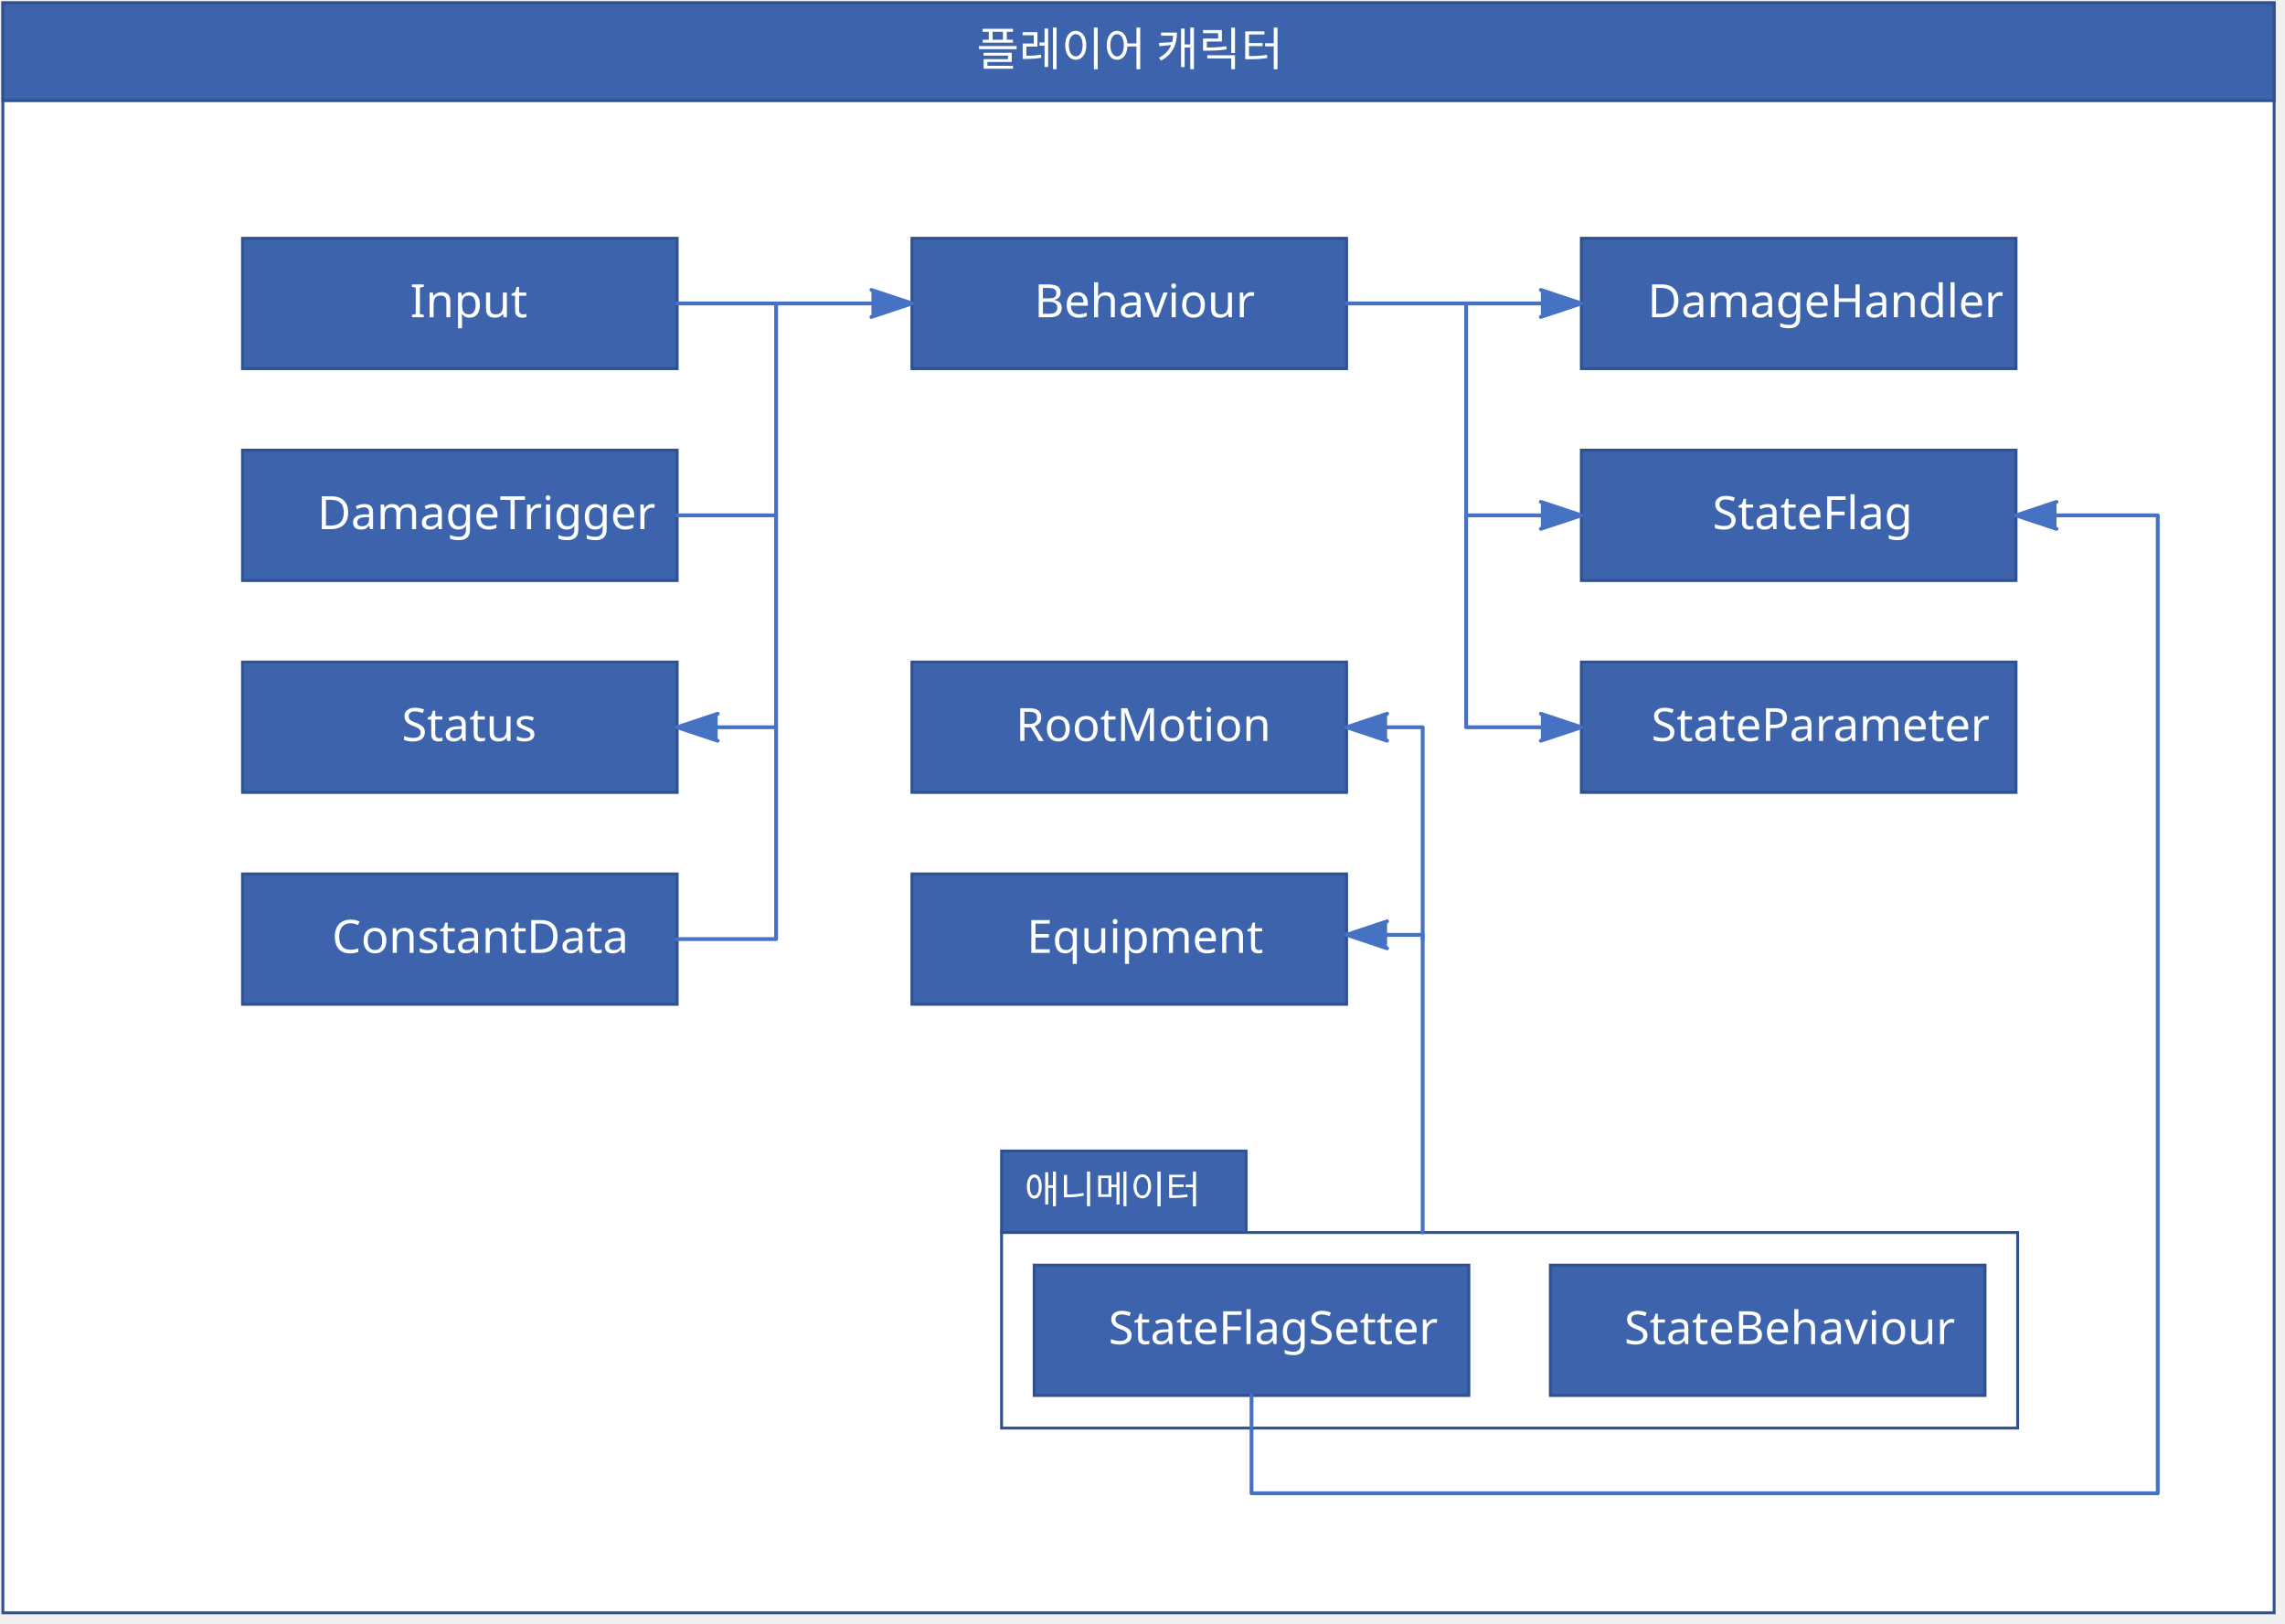
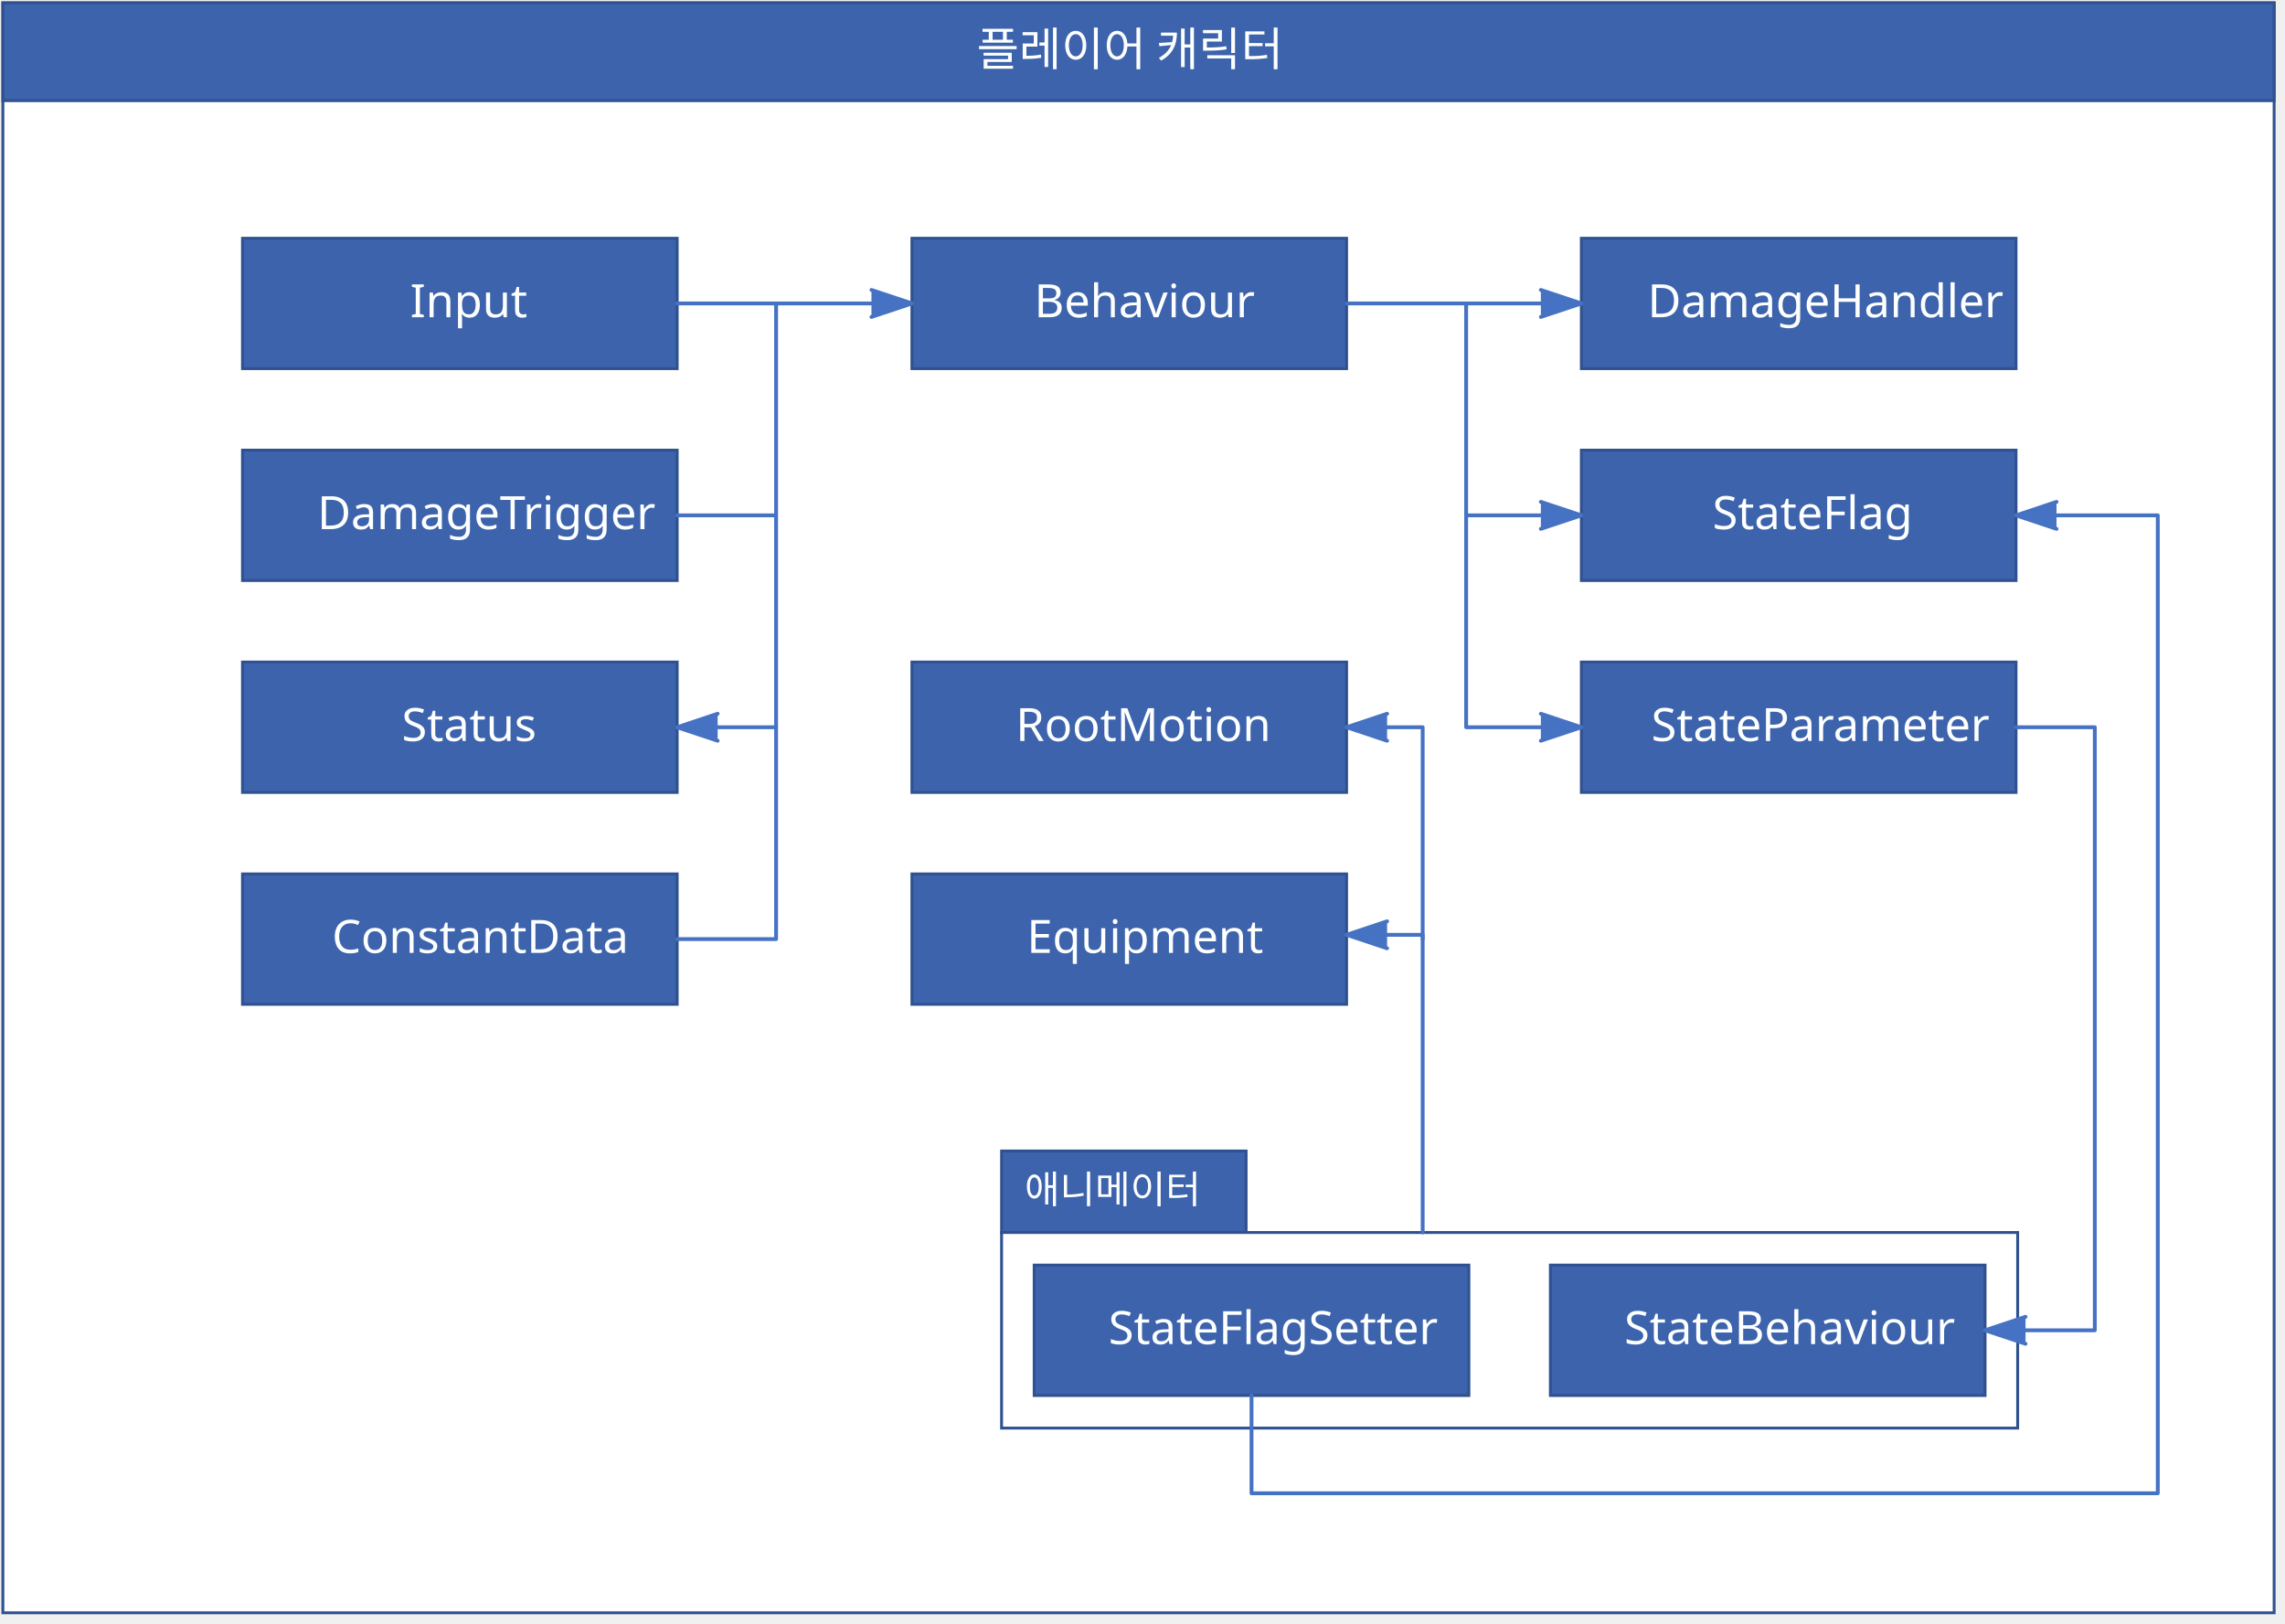
<svg xmlns="http://www.w3.org/2000/svg" xmlns:xlink="http://www.w3.org/1999/xlink" width="794.7" height="564.762" viewBox="0 0 596.026 423.572" color-interpolation-filters="sRGB" fill="none" fill-rule="evenodd" font-size="12" overflow="visible" stroke-linecap="square" stroke-miterlimit="3">
  <style>.prefix__st1,.prefix__st2{fill:#fff;stroke:#30518f;stroke-width:.75}.prefix__st2{fill:#3c63ac}.prefix__st5{fill:#feffff;font-family:Calibri;font-size:1em}.prefix__st6,.prefix__st7{stroke:#4672c4;stroke-linecap:round;stroke-linejoin:round;stroke-width:1}.prefix__st7{marker-end:url(#prefix__mrkr12-78)}</style>
  <defs id="prefix__Patterns_And_Gradients">
    <linearGradient id="prefix__grad0-11" x1="0" y1="0" x2="1" y2="0" gradientTransform="rotate(90 .5 .5)">
      <stop offset=".01" stop-color="#f2f2f2" />
      <stop offset=".5" stop-color="#e2e2e2" />
      <stop offset="1" stop-color="#f2f2f2" />
    </linearGradient>
  </defs>
  <defs id="prefix__Markers">
    <marker id="prefix__mrkr12-78" orient="auto" markerUnits="strokeWidth" overflow="visible" fill="#4672c4" fill-opacity="1" stroke="#4672c4" stroke-opacity="1" stroke-width=".284">
      <use xlink:href="#prefix__lend12" transform="scale(-3.52)" />
    </marker>
    <path d="M3 1L0 0l3-1" stroke-linecap="round" stroke-linejoin="round" id="prefix__lend12" />
  </defs>
  <g id="prefix__group41-1" transform="translate(.75 -2.835)">
    <g id="prefix__group42-2">
      <path d="M0 423.57h592.44V3.58H0v419.99z" class="prefix__st1" id="prefix__shape42-5" />
    </g>
    <g id="prefix__group44-7" transform="translate(0 -394.475)">
      <g id="prefix__shape44-12">
        <path d="M0 423.57h592.44v-25.51H0v25.51z" class="prefix__st2" />
        <text x="254.02" y="414.42" fill="#feffff" font-family="KoPubWorld돋움체 Medium" font-size="1em" font-stretch="semi-expanded">플레이어 캐릭터</text>
      </g>
    </g>
  </g>
  <g id="prefix__group1065-15" transform="translate(261.254 -51.024)">
    <g id="prefix__group1066-16" transform="translate(0 -51.024)">
      <g id="prefix__shape1066-20">
        <path d="M0 423.57h63.78v-21.26H0v21.26z" class="prefix__st2" />
        <text x="6" y="415.94" fill="#feffff" font-family="KoPubWorld돋움체 Medium" font-size=".833em" font-stretch="semi-expanded">애니메이터</text>
      </g>
    </g>
    <g id="prefix__group1068-23">
      <path d="M0 423.57h265.04v-51.02H0v51.02z" class="prefix__st1" id="prefix__shape1068-26" />
    </g>
  </g>
  <g id="prefix__shape59-28" transform="translate(237.868 -327.402)">
    <path class="prefix__st2" d="M0 389.556h113.386v34.016H0z" />
    <text x="31.92" y="410.16" class="prefix__st5">Behaviour</text>
  </g>
  <g id="prefix__shape1038-31" transform="translate(237.868 -216.85)">
    <path class="prefix__st2" d="M0 389.556h113.386v34.016H0z" />
    <text x="27.1" y="410.16" class="prefix__st5">RootMotion</text>
  </g>
  <g id="prefix__shape1039-34" transform="translate(63.254 -216.85)">
    <path class="prefix__st2" d="M0 389.556h113.386v34.016H0z" />
    <text x="41.54" y="410.16" class="prefix__st5">Status</text>
  </g>
  <g id="prefix__shape1040-37" transform="translate(63.254 -161.575)">
    <path class="prefix__st2" d="M0 389.556h113.386v34.016H0z" />
    <text x="23.34" y="410.16" class="prefix__st5">ConstantData</text>
  </g>
  <g id="prefix__shape1041-40" transform="translate(412.482 -327.402)">
    <path class="prefix__st2" d="M0 389.556h113.386v34.016H0z" />
    <text x="17.28" y="410.16" class="prefix__st5">DamageHandler</text>
  </g>
  <g id="prefix__shape1042-43" transform="translate(63.254 -272.126)">
    <path class="prefix__st2" d="M0 389.556h113.386v34.016H0z" />
    <text x="19.53" y="410.16" class="prefix__st5">DamageTrigger</text>
  </g>
  <g id="prefix__shape60-46" transform="translate(412.482 -272.126)">
    <path class="prefix__st2" d="M0 389.556h113.386v34.016H0z" />
    <text x="34.22" y="410.16" class="prefix__st5">StateFlag</text>
  </g>
  <g id="prefix__shape61-49" transform="translate(63.254 -327.402)">
    <path class="prefix__st2" d="M0 389.556h113.386v34.016H0z" />
    <text x="43.71" y="410.16" class="prefix__st5">Input</text>
  </g>
  <g id="prefix__shape1036-52" transform="translate(412.482 -216.85)">
    <path class="prefix__st2" d="M0 389.556h113.386v34.016H0z" />
    <text x="18.25" y="410.16" class="prefix__st5">StateParameter</text>
  </g>
  <g id="prefix__shape1037-55" transform="translate(237.868 -161.575)">
    <path class="prefix__st2" d="M0 389.556h113.386v34.016H0z" />
    <text x="29.99" y="410.16" class="prefix__st5">Equipment</text>
  </g>
  <g id="prefix__shape1043-58" transform="translate(404.404 -59.528)">
    <path class="prefix__st2" d="M0 389.556h113.386v34.016H0z" />
    <text x="19.29" y="410.16" class="prefix__st5">StateBehaviour</text>
  </g>
  <g id="prefix__shape1044-61" transform="translate(269.758 -59.528)">
    <path class="prefix__st2" d="M0 389.556h113.386v34.016H0z" />
    <text x="19.39" y="410.16" class="prefix__st5">StateFlagSetter</text>
  </g>
  <g id="prefix__group1050-64" transform="translate(176.64 -289.134)">
    <path d="M0 423.57h25.8V368.3" class="prefix__st6" id="prefix__shape1050-65" />
  </g>
  <g id="prefix__group1060-68" transform="translate(176.64 -178.583)">
    <path d="M0 423.57h25.8V368.3" class="prefix__st6" id="prefix__shape1060-69" />
  </g>
  <g id="prefix__group1090-72" transform="translate(326.451 -59.528)">
    <path d="M0 423.57v25.51h236.39V193.97h-36.97" class="prefix__st7" id="prefix__shape1090-73" />
  </g>
  <g id="prefix__group1095-79" transform="translate(176.64 -337.323)">
    <path d="M0 416.48h61.23" class="prefix__st7" id="prefix__shape1095-80" />
  </g>
  <g id="prefix__group1100-85" transform="translate(202.435 -289.134)">
    <path d="M0 423.57v55.28h-25.8" class="prefix__st7" id="prefix__shape1100-86" />
  </g>
  <g id="prefix__group1105-91" transform="translate(382.435 -344.409)">
    <path d="M0 423.57v55.28h30.05" class="prefix__st7" id="prefix__shape1105-92" />
  </g>
  <g id="prefix__group1110-97" transform="translate(382.435 -289.134)">
    <path d="M0 423.57v55.28h30.05" class="prefix__st7" id="prefix__shape1110-98" />
  </g>
  <g id="prefix__group1115-103" transform="translate(371.096 -102.047)">
    <path d="M0 423.57v-77.66h-19.84" class="prefix__st7" id="prefix__shape1115-104" />
  </g>
  <g id="prefix__group1120-109" transform="translate(371.096 -178.583)">
    <path d="M0 423.57V368.3h-19.84" class="prefix__st7" id="prefix__shape1120-110" />
  </g>
  <g id="prefix__group1125-115" transform="translate(351.254 -337.323)">
    <path d="M0 416.48h61.23" class="prefix__st7" id="prefix__shape1125-116" />
  </g>
+   <g id="prefix__group1130-121" transform="translate(528.915 -233.858)">
+     <path d="M-3.05 423.57H17.5v157.32h-28.63" class="prefix__st7" id="prefix__shape1130-122" />
+   </g>
</svg>
